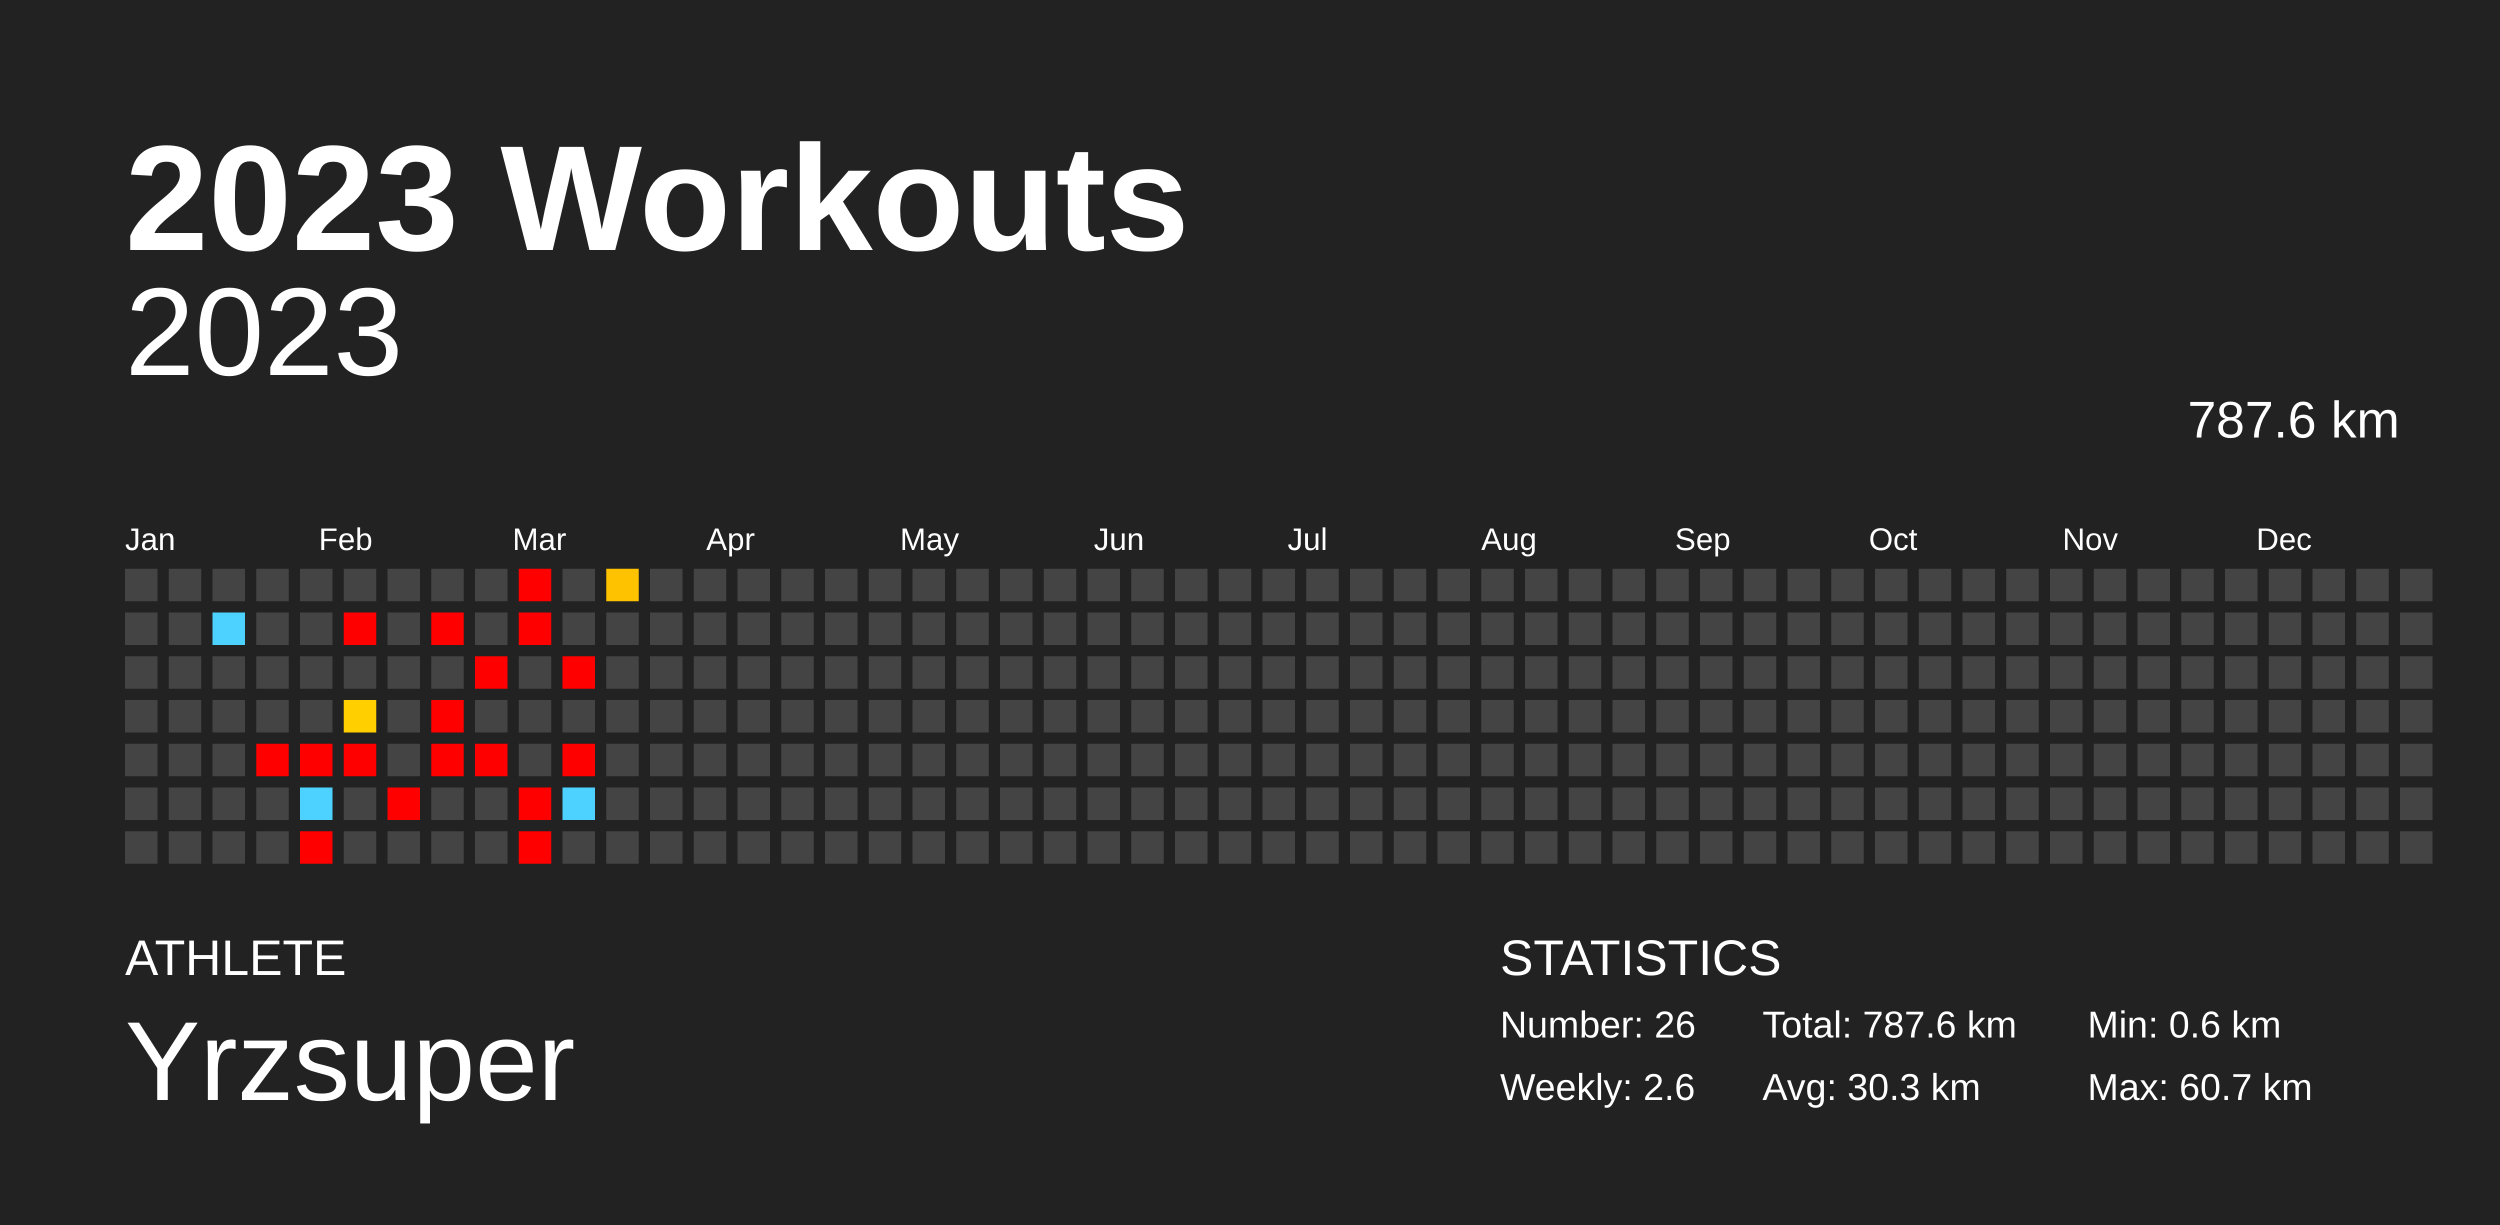
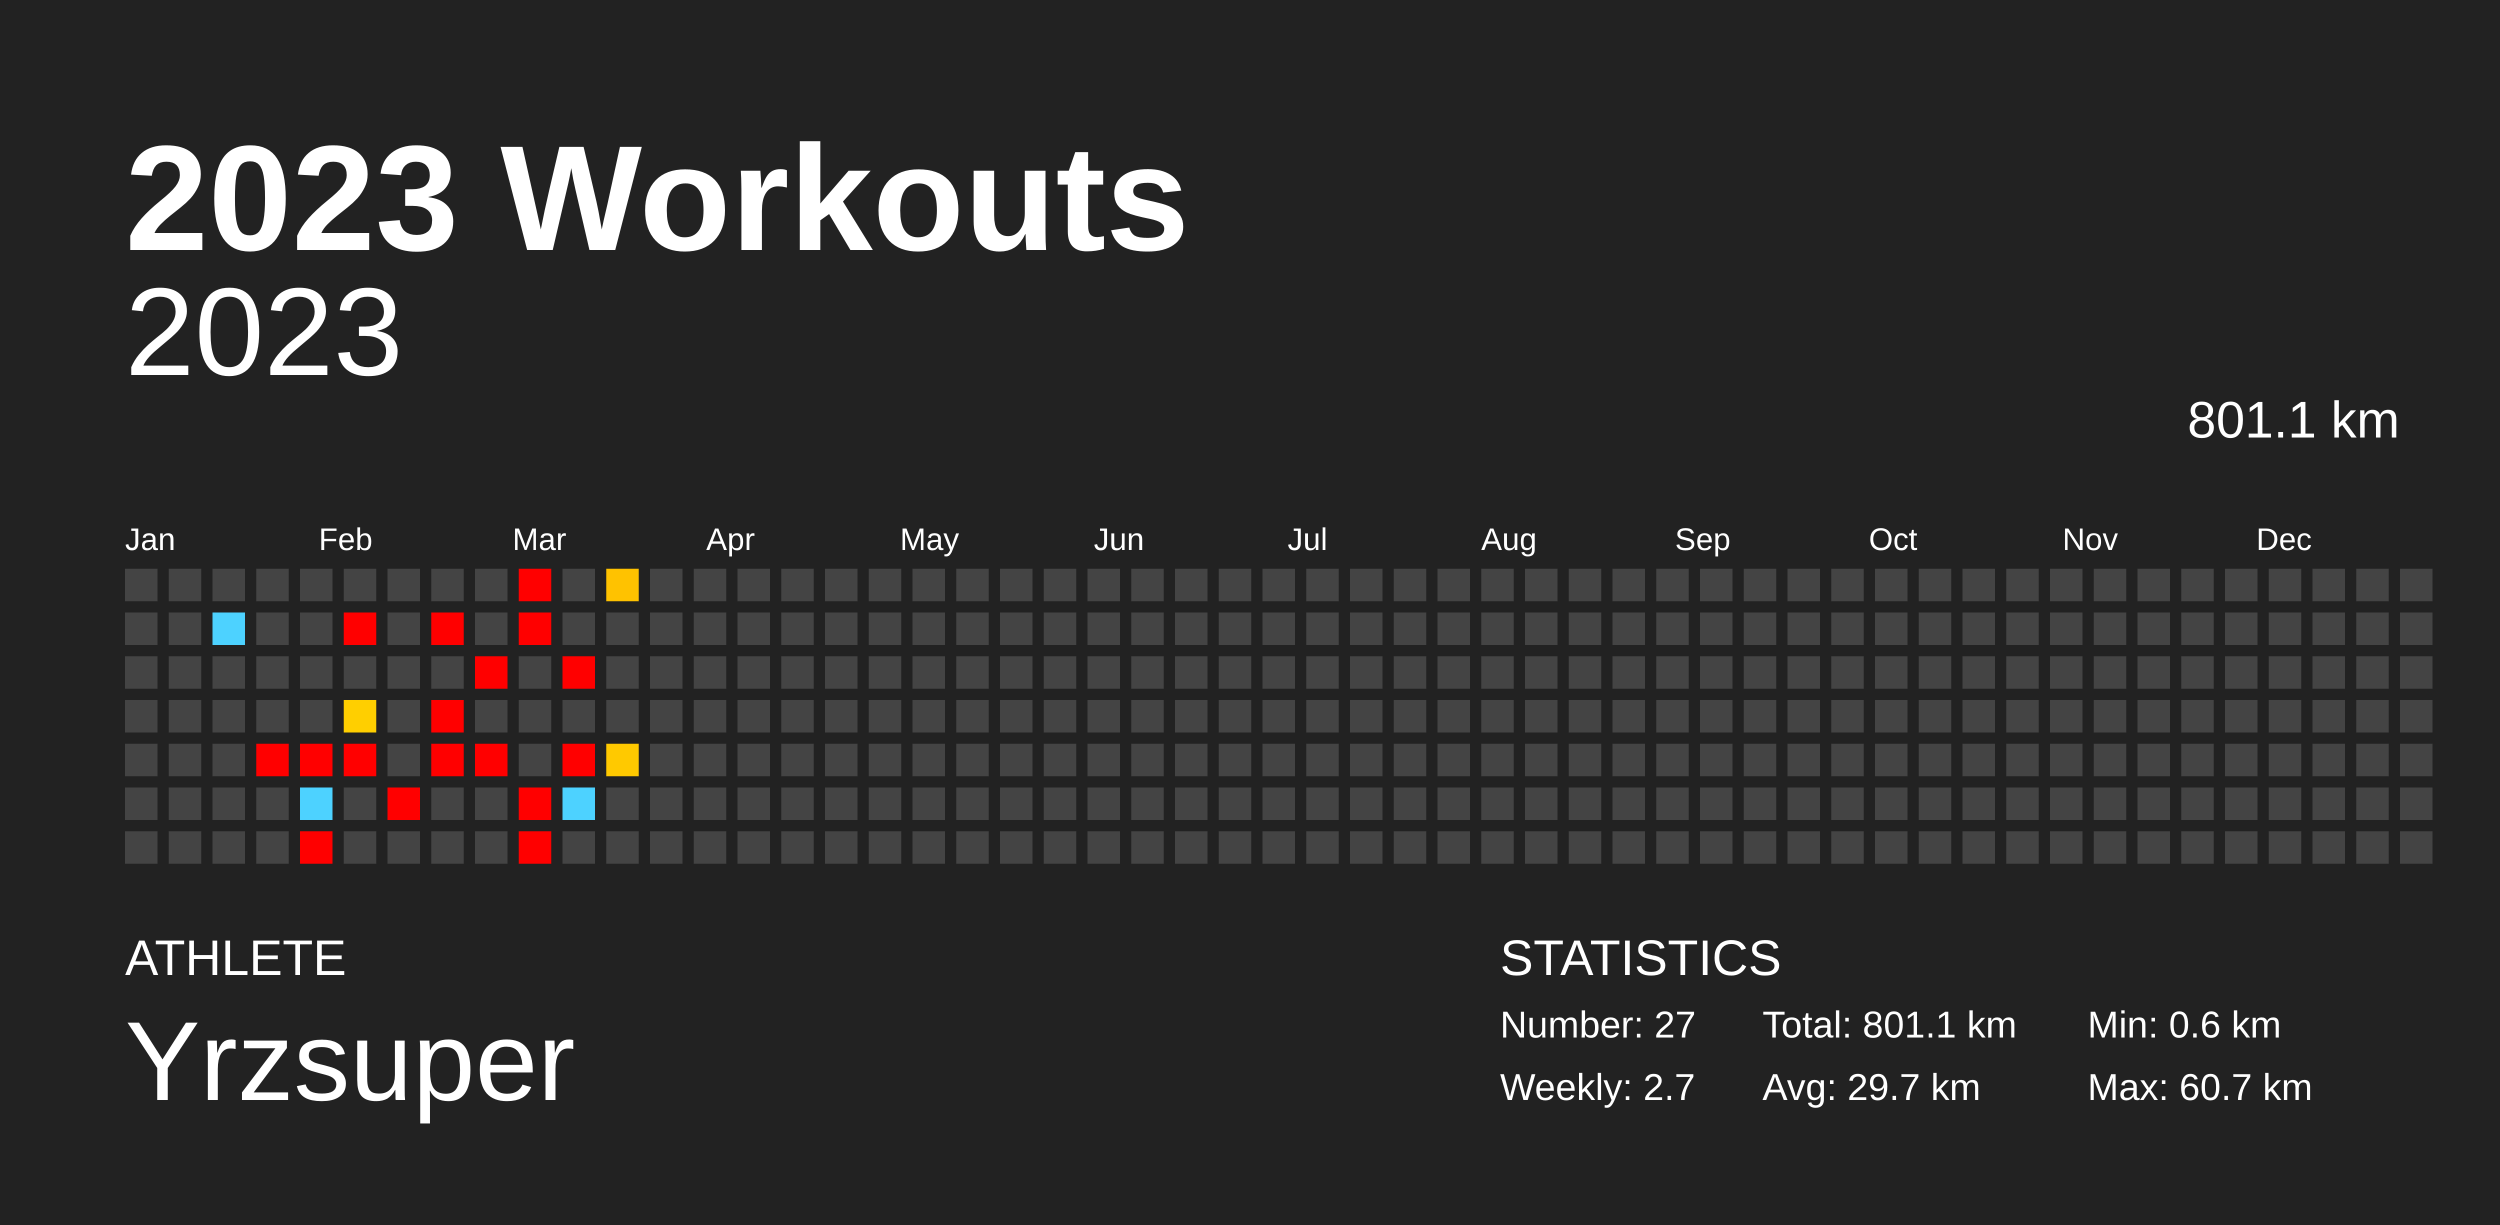
<svg xmlns="http://www.w3.org/2000/svg" baseProfile="full" height="98mm" version="1.1" viewBox="0,0,200,98" width="200mm">
  <defs />
  <rect fill="#222222" height="98" width="200" x="0" y="0" />
  <text fill="#FFFFFF" style="font-size:12px; font-family:Arial; font-weight:bold;" x="10" y="20">2023 Workouts</text>
  <text fill="#FFFFFF" style="font-size:4px; font-family:Arial" x="10" y="78">ATHLETE</text>
  <text fill="#FFFFFF" style="font-size:9px; font-family:Arial" x="10" y="88">Yrzsuper</text>
  <text fill="#FFFFFF" style="font-size:4px; font-family:Arial" x="120" y="78">STATISTICS</text>
-   <text fill="#FFFFFF" style="font-size:3px; font-family:Arial" x="120" y="83">Number: 26</text>
-   <text fill="#FFFFFF" style="font-size:3px; font-family:Arial" x="120" y="88">Weekly: 2.6</text>
-   <text fill="#FFFFFF" style="font-size:3px; font-family:Arial" x="141" y="83">Total: 787.6 km</text>
-   <text fill="#FFFFFF" style="font-size:3px; font-family:Arial" x="141" y="88">Avg: 30.3 km</text>
+   <text fill="#FFFFFF" style="font-size:3px; font-family:Arial" x="120" y="83">Number: 27</text>
+   <text fill="#FFFFFF" style="font-size:3px; font-family:Arial" x="120" y="88">Weekly: 2.7</text>
+   <text fill="#FFFFFF" style="font-size:3px; font-family:Arial" x="141" y="83">Total: 801.1 km</text>
+   <text fill="#FFFFFF" style="font-size:3px; font-family:Arial" x="141" y="88">Avg: 29.7 km</text>
  <text fill="#FFFFFF" style="font-size:3px; font-family:Arial" x="167" y="83">Min: 0.6 km</text>
  <text fill="#FFFFFF" style="font-size:3px; font-family:Arial" x="167" y="88">Max: 60.7 km</text>
  <text alignment-baseline="hanging" fill="#FFFFFF" style="font-size:10.0px; font-family:Arial;" x="10" y="30">2023</text>
-   <text alignment-baseline="hanging" fill="#FFFFFF" style="font-size:4.125px; font-family:Arial;" x="175" y="35">787.6 km</text>
+   <text alignment-baseline="hanging" fill="#FFFFFF" style="font-size:4.125px; font-family:Arial;" x="175" y="35">801.1 km</text>
  <text fill="#FFFFFF" style="font-size:2.5px; font-family:Arial" x="10.0" y="44">Jan</text>
  <text fill="#FFFFFF" style="font-size:2.5px; font-family:Arial" x="25.5" y="44">Feb</text>
  <text fill="#FFFFFF" style="font-size:2.5px; font-family:Arial" x="41.0" y="44">Mar</text>
  <text fill="#FFFFFF" style="font-size:2.5px; font-family:Arial" x="56.5" y="44">Apr</text>
  <text fill="#FFFFFF" style="font-size:2.5px; font-family:Arial" x="72.0" y="44">May</text>
  <text fill="#FFFFFF" style="font-size:2.5px; font-family:Arial" x="87.5" y="44">Jun</text>
  <text fill="#FFFFFF" style="font-size:2.5px; font-family:Arial" x="103.0" y="44">Jul</text>
  <text fill="#FFFFFF" style="font-size:2.5px; font-family:Arial" x="118.5" y="44">Aug</text>
  <text fill="#FFFFFF" style="font-size:2.5px; font-family:Arial" x="134.0" y="44">Sep</text>
  <text fill="#FFFFFF" style="font-size:2.5px; font-family:Arial" x="149.5" y="44">Oct</text>
  <text fill="#FFFFFF" style="font-size:2.5px; font-family:Arial" x="165.0" y="44">Nov</text>
  <text fill="#FFFFFF" style="font-size:2.5px; font-family:Arial" x="180.5" y="44">Dec</text>
  <rect fill="#444444" height="2.6" width="2.6" x="10.0" y="45.5" />
  <rect fill="#444444" height="2.6" width="2.6" x="10.0" y="49.0" />
  <rect fill="#444444" height="2.6" width="2.6" x="10.0" y="52.5" />
  <rect fill="#444444" height="2.6" width="2.6" x="10.0" y="56.0" />
  <rect fill="#444444" height="2.6" width="2.6" x="10.0" y="59.5" />
  <rect fill="#444444" height="2.6" width="2.6" x="10.0" y="63.0" />
  <rect fill="#444444" height="2.6" width="2.6" x="10.0" y="66.5" />
  <rect fill="#444444" height="2.6" width="2.6" x="13.5" y="45.5" />
  <rect fill="#444444" height="2.6" width="2.6" x="13.5" y="49.0" />
  <rect fill="#444444" height="2.6" width="2.6" x="13.5" y="52.5" />
  <rect fill="#444444" height="2.6" width="2.6" x="13.5" y="56.0" />
  <rect fill="#444444" height="2.6" width="2.6" x="13.5" y="59.5" />
  <rect fill="#444444" height="2.6" width="2.6" x="13.5" y="63.0" />
  <rect fill="#444444" height="2.6" width="2.6" x="13.5" y="66.5" />
  <rect fill="#444444" height="2.6" width="2.6" x="17.0" y="45.5" />
  <rect fill="#4dd2ff" height="2.6" width="2.6" x="17.0" y="49.0" />
  <rect fill="#444444" height="2.6" width="2.6" x="17.0" y="52.5" />
  <rect fill="#444444" height="2.6" width="2.6" x="17.0" y="56.0" />
  <rect fill="#444444" height="2.6" width="2.6" x="17.0" y="59.5" />
  <rect fill="#444444" height="2.6" width="2.6" x="17.0" y="63.0" />
  <rect fill="#444444" height="2.6" width="2.6" x="17.0" y="66.5" />
  <rect fill="#444444" height="2.6" width="2.6" x="20.5" y="45.5" />
  <rect fill="#444444" height="2.6" width="2.6" x="20.5" y="49.0" />
  <rect fill="#444444" height="2.6" width="2.6" x="20.5" y="52.5" />
  <rect fill="#444444" height="2.6" width="2.6" x="20.5" y="56.0" />
  <rect fill="red" height="2.6" width="2.6" x="20.5" y="59.5" />
  <rect fill="#444444" height="2.6" width="2.6" x="20.5" y="63.0" />
  <rect fill="#444444" height="2.6" width="2.6" x="20.5" y="66.5" />
  <rect fill="#444444" height="2.6" width="2.6" x="24.0" y="45.5" />
  <rect fill="#444444" height="2.6" width="2.6" x="24.0" y="49.0" />
  <rect fill="#444444" height="2.6" width="2.6" x="24.0" y="52.5" />
  <rect fill="#444444" height="2.6" width="2.6" x="24.0" y="56.0" />
  <rect fill="red" height="2.6" width="2.6" x="24.0" y="59.5" />
  <rect fill="#4dd2ff" height="2.6" width="2.6" x="24.0" y="63.0" />
  <rect fill="red" height="2.6" width="2.6" x="24.0" y="66.5" />
  <rect fill="#444444" height="2.6" width="2.6" x="27.5" y="45.5" />
  <rect fill="red" height="2.6" width="2.6" x="27.5" y="49.0" />
  <rect fill="#444444" height="2.6" width="2.6" x="27.5" y="52.5" />
  <rect fill="#ffcf00" height="2.6" width="2.6" x="27.5" y="56.0" />
  <rect fill="red" height="2.6" width="2.6" x="27.5" y="59.5" />
  <rect fill="#444444" height="2.6" width="2.6" x="27.5" y="63.0" />
  <rect fill="#444444" height="2.6" width="2.6" x="27.5" y="66.5" />
  <rect fill="#444444" height="2.6" width="2.6" x="31.0" y="45.5" />
  <rect fill="#444444" height="2.6" width="2.6" x="31.0" y="49.0" />
  <rect fill="#444444" height="2.6" width="2.6" x="31.0" y="52.5" />
  <rect fill="#444444" height="2.6" width="2.6" x="31.0" y="56.0" />
  <rect fill="#444444" height="2.6" width="2.6" x="31.0" y="59.5" />
  <rect fill="red" height="2.6" width="2.6" x="31.0" y="63.0" />
  <rect fill="#444444" height="2.6" width="2.6" x="31.0" y="66.5" />
  <rect fill="#444444" height="2.6" width="2.6" x="34.5" y="45.5" />
  <rect fill="red" height="2.6" width="2.6" x="34.5" y="49.0" />
  <rect fill="#444444" height="2.6" width="2.6" x="34.5" y="52.5" />
  <rect fill="red" height="2.6" width="2.6" x="34.5" y="56.0" />
  <rect fill="red" height="2.6" width="2.6" x="34.5" y="59.5" />
  <rect fill="#444444" height="2.6" width="2.6" x="34.5" y="63.0" />
  <rect fill="#444444" height="2.6" width="2.6" x="34.5" y="66.5" />
  <rect fill="#444444" height="2.6" width="2.6" x="38.0" y="45.5" />
  <rect fill="#444444" height="2.6" width="2.6" x="38.0" y="49.0" />
  <rect fill="red" height="2.6" width="2.6" x="38.0" y="52.5" />
  <rect fill="#444444" height="2.6" width="2.6" x="38.0" y="56.0" />
  <rect fill="red" height="2.6" width="2.6" x="38.0" y="59.5" />
  <rect fill="#444444" height="2.6" width="2.6" x="38.0" y="63.0" />
  <rect fill="#444444" height="2.6" width="2.6" x="38.0" y="66.5" />
  <rect fill="red" height="2.6" width="2.6" x="41.5" y="45.5" />
  <rect fill="red" height="2.6" width="2.6" x="41.5" y="49.0" />
  <rect fill="#444444" height="2.6" width="2.6" x="41.5" y="52.5" />
  <rect fill="#444444" height="2.6" width="2.6" x="41.5" y="56.0" />
  <rect fill="#444444" height="2.6" width="2.6" x="41.5" y="59.5" />
  <rect fill="red" height="2.6" width="2.6" x="41.5" y="63.0" />
  <rect fill="red" height="2.6" width="2.6" x="41.5" y="66.5" />
  <rect fill="#444444" height="2.6" width="2.6" x="45.0" y="45.5" />
  <rect fill="#444444" height="2.6" width="2.6" x="45.0" y="49.0" />
  <rect fill="red" height="2.6" width="2.6" x="45.0" y="52.5" />
  <rect fill="#444444" height="2.6" width="2.6" x="45.0" y="56.0" />
  <rect fill="red" height="2.6" width="2.6" x="45.0" y="59.5" />
  <rect fill="#4dd2ff" height="2.6" width="2.6" x="45.0" y="63.0" />
  <rect fill="#444444" height="2.6" width="2.6" x="45.0" y="66.5" />
  <rect fill="#ffc200" height="2.6" width="2.6" x="48.5" y="45.5" />
  <rect fill="#444444" height="2.6" width="2.6" x="48.5" y="49.0" />
  <rect fill="#444444" height="2.6" width="2.6" x="48.5" y="52.5" />
  <rect fill="#444444" height="2.6" width="2.6" x="48.5" y="56.0" />
-   <rect fill="#444444" height="2.6" width="2.6" x="48.5" y="59.5" />
+   <rect fill="#ffc900" height="2.6" width="2.6" x="48.5" y="59.5" />
  <rect fill="#444444" height="2.6" width="2.6" x="48.5" y="63.0" />
  <rect fill="#444444" height="2.6" width="2.6" x="48.5" y="66.5" />
  <rect fill="#444444" height="2.6" width="2.6" x="52.0" y="45.5" />
  <rect fill="#444444" height="2.6" width="2.6" x="52.0" y="49.0" />
  <rect fill="#444444" height="2.6" width="2.6" x="52.0" y="52.5" />
  <rect fill="#444444" height="2.6" width="2.6" x="52.0" y="56.0" />
  <rect fill="#444444" height="2.6" width="2.6" x="52.0" y="59.5" />
  <rect fill="#444444" height="2.6" width="2.6" x="52.0" y="63.0" />
  <rect fill="#444444" height="2.6" width="2.6" x="52.0" y="66.5" />
  <rect fill="#444444" height="2.6" width="2.6" x="55.5" y="45.5" />
  <rect fill="#444444" height="2.6" width="2.6" x="55.5" y="49.0" />
  <rect fill="#444444" height="2.6" width="2.6" x="55.5" y="52.5" />
  <rect fill="#444444" height="2.6" width="2.6" x="55.5" y="56.0" />
  <rect fill="#444444" height="2.6" width="2.6" x="55.5" y="59.5" />
  <rect fill="#444444" height="2.6" width="2.6" x="55.5" y="63.0" />
  <rect fill="#444444" height="2.6" width="2.6" x="55.5" y="66.5" />
  <rect fill="#444444" height="2.6" width="2.6" x="59.0" y="45.5" />
  <rect fill="#444444" height="2.6" width="2.6" x="59.0" y="49.0" />
  <rect fill="#444444" height="2.6" width="2.6" x="59.0" y="52.5" />
  <rect fill="#444444" height="2.6" width="2.6" x="59.0" y="56.0" />
  <rect fill="#444444" height="2.6" width="2.6" x="59.0" y="59.5" />
  <rect fill="#444444" height="2.6" width="2.6" x="59.0" y="63.0" />
  <rect fill="#444444" height="2.6" width="2.6" x="59.0" y="66.5" />
  <rect fill="#444444" height="2.6" width="2.6" x="62.5" y="45.5" />
  <rect fill="#444444" height="2.6" width="2.6" x="62.5" y="49.0" />
  <rect fill="#444444" height="2.6" width="2.6" x="62.5" y="52.5" />
  <rect fill="#444444" height="2.6" width="2.6" x="62.5" y="56.0" />
  <rect fill="#444444" height="2.6" width="2.6" x="62.5" y="59.5" />
  <rect fill="#444444" height="2.6" width="2.6" x="62.5" y="63.0" />
  <rect fill="#444444" height="2.6" width="2.6" x="62.5" y="66.5" />
  <rect fill="#444444" height="2.6" width="2.6" x="66.0" y="45.5" />
  <rect fill="#444444" height="2.6" width="2.6" x="66.0" y="49.0" />
  <rect fill="#444444" height="2.6" width="2.6" x="66.0" y="52.5" />
  <rect fill="#444444" height="2.6" width="2.6" x="66.0" y="56.0" />
  <rect fill="#444444" height="2.6" width="2.6" x="66.0" y="59.5" />
  <rect fill="#444444" height="2.6" width="2.6" x="66.0" y="63.0" />
  <rect fill="#444444" height="2.6" width="2.6" x="66.0" y="66.5" />
  <rect fill="#444444" height="2.6" width="2.6" x="69.5" y="45.5" />
  <rect fill="#444444" height="2.6" width="2.6" x="69.5" y="49.0" />
  <rect fill="#444444" height="2.6" width="2.6" x="69.5" y="52.5" />
  <rect fill="#444444" height="2.6" width="2.6" x="69.5" y="56.0" />
  <rect fill="#444444" height="2.6" width="2.6" x="69.5" y="59.5" />
  <rect fill="#444444" height="2.6" width="2.6" x="69.5" y="63.0" />
  <rect fill="#444444" height="2.6" width="2.6" x="69.5" y="66.5" />
  <rect fill="#444444" height="2.6" width="2.6" x="73.0" y="45.5" />
  <rect fill="#444444" height="2.6" width="2.6" x="73.0" y="49.0" />
  <rect fill="#444444" height="2.6" width="2.6" x="73.0" y="52.5" />
  <rect fill="#444444" height="2.6" width="2.6" x="73.0" y="56.0" />
  <rect fill="#444444" height="2.6" width="2.6" x="73.0" y="59.5" />
  <rect fill="#444444" height="2.6" width="2.6" x="73.0" y="63.0" />
  <rect fill="#444444" height="2.6" width="2.6" x="73.0" y="66.5" />
  <rect fill="#444444" height="2.6" width="2.6" x="76.5" y="45.5" />
  <rect fill="#444444" height="2.6" width="2.6" x="76.5" y="49.0" />
  <rect fill="#444444" height="2.6" width="2.6" x="76.5" y="52.5" />
  <rect fill="#444444" height="2.6" width="2.6" x="76.5" y="56.0" />
  <rect fill="#444444" height="2.6" width="2.6" x="76.5" y="59.5" />
  <rect fill="#444444" height="2.6" width="2.6" x="76.5" y="63.0" />
  <rect fill="#444444" height="2.6" width="2.6" x="76.5" y="66.5" />
  <rect fill="#444444" height="2.6" width="2.6" x="80.0" y="45.5" />
  <rect fill="#444444" height="2.6" width="2.6" x="80.0" y="49.0" />
  <rect fill="#444444" height="2.6" width="2.6" x="80.0" y="52.5" />
  <rect fill="#444444" height="2.6" width="2.6" x="80.0" y="56.0" />
  <rect fill="#444444" height="2.6" width="2.6" x="80.0" y="59.5" />
  <rect fill="#444444" height="2.6" width="2.6" x="80.0" y="63.0" />
  <rect fill="#444444" height="2.6" width="2.6" x="80.0" y="66.5" />
  <rect fill="#444444" height="2.6" width="2.6" x="83.5" y="45.5" />
  <rect fill="#444444" height="2.6" width="2.6" x="83.5" y="49.0" />
  <rect fill="#444444" height="2.6" width="2.6" x="83.5" y="52.5" />
  <rect fill="#444444" height="2.6" width="2.6" x="83.5" y="56.0" />
  <rect fill="#444444" height="2.6" width="2.6" x="83.5" y="59.5" />
  <rect fill="#444444" height="2.6" width="2.6" x="83.5" y="63.0" />
  <rect fill="#444444" height="2.6" width="2.6" x="83.5" y="66.5" />
  <rect fill="#444444" height="2.6" width="2.6" x="87.0" y="45.5" />
  <rect fill="#444444" height="2.6" width="2.6" x="87.0" y="49.0" />
  <rect fill="#444444" height="2.6" width="2.6" x="87.0" y="52.5" />
  <rect fill="#444444" height="2.6" width="2.6" x="87.0" y="56.0" />
  <rect fill="#444444" height="2.6" width="2.6" x="87.0" y="59.5" />
  <rect fill="#444444" height="2.6" width="2.6" x="87.0" y="63.0" />
  <rect fill="#444444" height="2.6" width="2.6" x="87.0" y="66.5" />
  <rect fill="#444444" height="2.6" width="2.6" x="90.5" y="45.5" />
  <rect fill="#444444" height="2.6" width="2.6" x="90.5" y="49.0" />
  <rect fill="#444444" height="2.6" width="2.6" x="90.5" y="52.5" />
  <rect fill="#444444" height="2.6" width="2.6" x="90.5" y="56.0" />
  <rect fill="#444444" height="2.6" width="2.6" x="90.5" y="59.5" />
  <rect fill="#444444" height="2.6" width="2.6" x="90.5" y="63.0" />
  <rect fill="#444444" height="2.6" width="2.6" x="90.5" y="66.5" />
  <rect fill="#444444" height="2.6" width="2.6" x="94.0" y="45.5" />
  <rect fill="#444444" height="2.6" width="2.6" x="94.0" y="49.0" />
  <rect fill="#444444" height="2.6" width="2.6" x="94.0" y="52.5" />
  <rect fill="#444444" height="2.6" width="2.6" x="94.0" y="56.0" />
  <rect fill="#444444" height="2.6" width="2.6" x="94.0" y="59.5" />
  <rect fill="#444444" height="2.6" width="2.6" x="94.0" y="63.0" />
  <rect fill="#444444" height="2.6" width="2.6" x="94.0" y="66.5" />
  <rect fill="#444444" height="2.6" width="2.6" x="97.5" y="45.5" />
  <rect fill="#444444" height="2.6" width="2.6" x="97.5" y="49.0" />
  <rect fill="#444444" height="2.6" width="2.6" x="97.5" y="52.5" />
  <rect fill="#444444" height="2.6" width="2.6" x="97.5" y="56.0" />
  <rect fill="#444444" height="2.6" width="2.6" x="97.5" y="59.5" />
  <rect fill="#444444" height="2.6" width="2.6" x="97.5" y="63.0" />
  <rect fill="#444444" height="2.6" width="2.6" x="97.5" y="66.5" />
  <rect fill="#444444" height="2.6" width="2.6" x="101.0" y="45.5" />
  <rect fill="#444444" height="2.6" width="2.6" x="101.0" y="49.0" />
  <rect fill="#444444" height="2.6" width="2.6" x="101.0" y="52.5" />
  <rect fill="#444444" height="2.6" width="2.6" x="101.0" y="56.0" />
  <rect fill="#444444" height="2.6" width="2.6" x="101.0" y="59.5" />
  <rect fill="#444444" height="2.6" width="2.6" x="101.0" y="63.0" />
  <rect fill="#444444" height="2.6" width="2.6" x="101.0" y="66.5" />
  <rect fill="#444444" height="2.6" width="2.6" x="104.5" y="45.5" />
  <rect fill="#444444" height="2.6" width="2.6" x="104.5" y="49.0" />
  <rect fill="#444444" height="2.6" width="2.6" x="104.5" y="52.5" />
  <rect fill="#444444" height="2.6" width="2.6" x="104.5" y="56.0" />
  <rect fill="#444444" height="2.6" width="2.6" x="104.5" y="59.5" />
  <rect fill="#444444" height="2.6" width="2.6" x="104.5" y="63.0" />
  <rect fill="#444444" height="2.6" width="2.6" x="104.5" y="66.5" />
  <rect fill="#444444" height="2.6" width="2.6" x="108.0" y="45.5" />
  <rect fill="#444444" height="2.6" width="2.6" x="108.0" y="49.0" />
  <rect fill="#444444" height="2.6" width="2.6" x="108.0" y="52.5" />
  <rect fill="#444444" height="2.6" width="2.6" x="108.0" y="56.0" />
  <rect fill="#444444" height="2.6" width="2.6" x="108.0" y="59.5" />
  <rect fill="#444444" height="2.6" width="2.6" x="108.0" y="63.0" />
  <rect fill="#444444" height="2.6" width="2.6" x="108.0" y="66.5" />
  <rect fill="#444444" height="2.6" width="2.6" x="111.5" y="45.5" />
  <rect fill="#444444" height="2.6" width="2.6" x="111.5" y="49.0" />
  <rect fill="#444444" height="2.6" width="2.6" x="111.5" y="52.5" />
  <rect fill="#444444" height="2.6" width="2.6" x="111.5" y="56.0" />
  <rect fill="#444444" height="2.6" width="2.6" x="111.5" y="59.5" />
  <rect fill="#444444" height="2.6" width="2.6" x="111.5" y="63.0" />
  <rect fill="#444444" height="2.6" width="2.6" x="111.5" y="66.5" />
  <rect fill="#444444" height="2.6" width="2.6" x="115.0" y="45.5" />
  <rect fill="#444444" height="2.6" width="2.6" x="115.0" y="49.0" />
  <rect fill="#444444" height="2.6" width="2.6" x="115.0" y="52.5" />
  <rect fill="#444444" height="2.6" width="2.6" x="115.0" y="56.0" />
  <rect fill="#444444" height="2.6" width="2.6" x="115.0" y="59.5" />
  <rect fill="#444444" height="2.6" width="2.6" x="115.0" y="63.0" />
  <rect fill="#444444" height="2.6" width="2.6" x="115.0" y="66.5" />
  <rect fill="#444444" height="2.6" width="2.6" x="118.5" y="45.5" />
  <rect fill="#444444" height="2.6" width="2.6" x="118.5" y="49.0" />
  <rect fill="#444444" height="2.6" width="2.6" x="118.5" y="52.5" />
  <rect fill="#444444" height="2.6" width="2.6" x="118.5" y="56.0" />
  <rect fill="#444444" height="2.6" width="2.6" x="118.5" y="59.5" />
  <rect fill="#444444" height="2.6" width="2.6" x="118.5" y="63.0" />
  <rect fill="#444444" height="2.6" width="2.6" x="118.5" y="66.5" />
  <rect fill="#444444" height="2.6" width="2.6" x="122.0" y="45.5" />
  <rect fill="#444444" height="2.6" width="2.6" x="122.0" y="49.0" />
  <rect fill="#444444" height="2.6" width="2.6" x="122.0" y="52.5" />
  <rect fill="#444444" height="2.6" width="2.6" x="122.0" y="56.0" />
  <rect fill="#444444" height="2.6" width="2.6" x="122.0" y="59.5" />
  <rect fill="#444444" height="2.6" width="2.6" x="122.0" y="63.0" />
  <rect fill="#444444" height="2.6" width="2.6" x="122.0" y="66.5" />
  <rect fill="#444444" height="2.6" width="2.6" x="125.5" y="45.5" />
  <rect fill="#444444" height="2.6" width="2.6" x="125.5" y="49.0" />
  <rect fill="#444444" height="2.6" width="2.6" x="125.5" y="52.5" />
  <rect fill="#444444" height="2.6" width="2.6" x="125.5" y="56.0" />
  <rect fill="#444444" height="2.6" width="2.6" x="125.5" y="59.5" />
  <rect fill="#444444" height="2.6" width="2.6" x="125.5" y="63.0" />
  <rect fill="#444444" height="2.6" width="2.6" x="125.5" y="66.5" />
  <rect fill="#444444" height="2.6" width="2.6" x="129.0" y="45.5" />
  <rect fill="#444444" height="2.6" width="2.6" x="129.0" y="49.0" />
  <rect fill="#444444" height="2.6" width="2.6" x="129.0" y="52.5" />
  <rect fill="#444444" height="2.6" width="2.6" x="129.0" y="56.0" />
  <rect fill="#444444" height="2.6" width="2.6" x="129.0" y="59.5" />
  <rect fill="#444444" height="2.6" width="2.6" x="129.0" y="63.0" />
  <rect fill="#444444" height="2.6" width="2.6" x="129.0" y="66.5" />
  <rect fill="#444444" height="2.6" width="2.6" x="132.5" y="45.5" />
  <rect fill="#444444" height="2.6" width="2.6" x="132.5" y="49.0" />
  <rect fill="#444444" height="2.6" width="2.6" x="132.5" y="52.5" />
  <rect fill="#444444" height="2.6" width="2.6" x="132.5" y="56.0" />
  <rect fill="#444444" height="2.6" width="2.6" x="132.5" y="59.5" />
  <rect fill="#444444" height="2.6" width="2.6" x="132.5" y="63.0" />
  <rect fill="#444444" height="2.6" width="2.6" x="132.5" y="66.5" />
  <rect fill="#444444" height="2.6" width="2.6" x="136.0" y="45.5" />
  <rect fill="#444444" height="2.6" width="2.6" x="136.0" y="49.0" />
  <rect fill="#444444" height="2.6" width="2.6" x="136.0" y="52.5" />
  <rect fill="#444444" height="2.6" width="2.6" x="136.0" y="56.0" />
  <rect fill="#444444" height="2.6" width="2.6" x="136.0" y="59.5" />
  <rect fill="#444444" height="2.6" width="2.6" x="136.0" y="63.0" />
  <rect fill="#444444" height="2.6" width="2.6" x="136.0" y="66.5" />
  <rect fill="#444444" height="2.6" width="2.6" x="139.5" y="45.5" />
  <rect fill="#444444" height="2.6" width="2.6" x="139.5" y="49.0" />
  <rect fill="#444444" height="2.6" width="2.6" x="139.5" y="52.5" />
  <rect fill="#444444" height="2.6" width="2.6" x="139.5" y="56.0" />
  <rect fill="#444444" height="2.6" width="2.6" x="139.5" y="59.5" />
  <rect fill="#444444" height="2.6" width="2.6" x="139.5" y="63.0" />
  <rect fill="#444444" height="2.6" width="2.6" x="139.5" y="66.5" />
  <rect fill="#444444" height="2.6" width="2.6" x="143.0" y="45.5" />
  <rect fill="#444444" height="2.6" width="2.6" x="143.0" y="49.0" />
  <rect fill="#444444" height="2.6" width="2.6" x="143.0" y="52.5" />
  <rect fill="#444444" height="2.6" width="2.6" x="143.0" y="56.0" />
  <rect fill="#444444" height="2.6" width="2.6" x="143.0" y="59.5" />
  <rect fill="#444444" height="2.6" width="2.6" x="143.0" y="63.0" />
  <rect fill="#444444" height="2.6" width="2.6" x="143.0" y="66.5" />
  <rect fill="#444444" height="2.6" width="2.6" x="146.5" y="45.5" />
  <rect fill="#444444" height="2.6" width="2.6" x="146.5" y="49.0" />
  <rect fill="#444444" height="2.6" width="2.6" x="146.5" y="52.5" />
  <rect fill="#444444" height="2.6" width="2.6" x="146.5" y="56.0" />
  <rect fill="#444444" height="2.6" width="2.6" x="146.5" y="59.5" />
  <rect fill="#444444" height="2.6" width="2.6" x="146.5" y="63.0" />
  <rect fill="#444444" height="2.6" width="2.6" x="146.5" y="66.5" />
  <rect fill="#444444" height="2.6" width="2.6" x="150.0" y="45.5" />
  <rect fill="#444444" height="2.6" width="2.6" x="150.0" y="49.0" />
  <rect fill="#444444" height="2.6" width="2.6" x="150.0" y="52.5" />
  <rect fill="#444444" height="2.6" width="2.6" x="150.0" y="56.0" />
  <rect fill="#444444" height="2.6" width="2.6" x="150.0" y="59.5" />
  <rect fill="#444444" height="2.6" width="2.6" x="150.0" y="63.0" />
  <rect fill="#444444" height="2.6" width="2.6" x="150.0" y="66.5" />
  <rect fill="#444444" height="2.6" width="2.6" x="153.5" y="45.5" />
  <rect fill="#444444" height="2.6" width="2.6" x="153.5" y="49.0" />
  <rect fill="#444444" height="2.6" width="2.6" x="153.5" y="52.5" />
  <rect fill="#444444" height="2.6" width="2.6" x="153.5" y="56.0" />
  <rect fill="#444444" height="2.6" width="2.6" x="153.5" y="59.5" />
  <rect fill="#444444" height="2.6" width="2.6" x="153.5" y="63.0" />
  <rect fill="#444444" height="2.6" width="2.6" x="153.5" y="66.5" />
  <rect fill="#444444" height="2.6" width="2.6" x="157.0" y="45.5" />
  <rect fill="#444444" height="2.6" width="2.6" x="157.0" y="49.0" />
  <rect fill="#444444" height="2.6" width="2.6" x="157.0" y="52.5" />
  <rect fill="#444444" height="2.6" width="2.6" x="157.0" y="56.0" />
  <rect fill="#444444" height="2.6" width="2.6" x="157.0" y="59.5" />
  <rect fill="#444444" height="2.6" width="2.6" x="157.0" y="63.0" />
  <rect fill="#444444" height="2.6" width="2.6" x="157.0" y="66.5" />
  <rect fill="#444444" height="2.6" width="2.6" x="160.5" y="45.5" />
  <rect fill="#444444" height="2.6" width="2.6" x="160.5" y="49.0" />
  <rect fill="#444444" height="2.6" width="2.6" x="160.5" y="52.5" />
  <rect fill="#444444" height="2.6" width="2.6" x="160.5" y="56.0" />
  <rect fill="#444444" height="2.6" width="2.6" x="160.5" y="59.5" />
  <rect fill="#444444" height="2.6" width="2.6" x="160.5" y="63.0" />
  <rect fill="#444444" height="2.6" width="2.6" x="160.5" y="66.5" />
  <rect fill="#444444" height="2.6" width="2.6" x="164.0" y="45.5" />
  <rect fill="#444444" height="2.6" width="2.6" x="164.0" y="49.0" />
  <rect fill="#444444" height="2.6" width="2.6" x="164.0" y="52.5" />
  <rect fill="#444444" height="2.6" width="2.6" x="164.0" y="56.0" />
  <rect fill="#444444" height="2.6" width="2.6" x="164.0" y="59.5" />
  <rect fill="#444444" height="2.6" width="2.6" x="164.0" y="63.0" />
  <rect fill="#444444" height="2.6" width="2.6" x="164.0" y="66.5" />
  <rect fill="#444444" height="2.6" width="2.6" x="167.5" y="45.5" />
  <rect fill="#444444" height="2.6" width="2.6" x="167.5" y="49.0" />
  <rect fill="#444444" height="2.6" width="2.6" x="167.5" y="52.5" />
  <rect fill="#444444" height="2.6" width="2.6" x="167.5" y="56.0" />
  <rect fill="#444444" height="2.6" width="2.6" x="167.5" y="59.5" />
  <rect fill="#444444" height="2.6" width="2.6" x="167.5" y="63.0" />
  <rect fill="#444444" height="2.6" width="2.6" x="167.5" y="66.5" />
  <rect fill="#444444" height="2.6" width="2.6" x="171.0" y="45.5" />
  <rect fill="#444444" height="2.6" width="2.6" x="171.0" y="49.0" />
  <rect fill="#444444" height="2.6" width="2.6" x="171.0" y="52.5" />
  <rect fill="#444444" height="2.6" width="2.6" x="171.0" y="56.0" />
  <rect fill="#444444" height="2.6" width="2.6" x="171.0" y="59.5" />
  <rect fill="#444444" height="2.6" width="2.6" x="171.0" y="63.0" />
  <rect fill="#444444" height="2.6" width="2.6" x="171.0" y="66.5" />
  <rect fill="#444444" height="2.6" width="2.6" x="174.5" y="45.5" />
  <rect fill="#444444" height="2.6" width="2.6" x="174.5" y="49.0" />
  <rect fill="#444444" height="2.6" width="2.6" x="174.5" y="52.5" />
  <rect fill="#444444" height="2.6" width="2.6" x="174.5" y="56.0" />
  <rect fill="#444444" height="2.6" width="2.6" x="174.5" y="59.5" />
  <rect fill="#444444" height="2.6" width="2.6" x="174.5" y="63.0" />
  <rect fill="#444444" height="2.6" width="2.6" x="174.5" y="66.5" />
  <rect fill="#444444" height="2.6" width="2.6" x="178.0" y="45.5" />
  <rect fill="#444444" height="2.6" width="2.6" x="178.0" y="49.0" />
  <rect fill="#444444" height="2.6" width="2.6" x="178.0" y="52.5" />
  <rect fill="#444444" height="2.6" width="2.6" x="178.0" y="56.0" />
  <rect fill="#444444" height="2.6" width="2.6" x="178.0" y="59.5" />
  <rect fill="#444444" height="2.6" width="2.6" x="178.0" y="63.0" />
  <rect fill="#444444" height="2.6" width="2.6" x="178.0" y="66.5" />
  <rect fill="#444444" height="2.6" width="2.6" x="181.5" y="45.5" />
  <rect fill="#444444" height="2.6" width="2.6" x="181.5" y="49.0" />
  <rect fill="#444444" height="2.6" width="2.6" x="181.5" y="52.5" />
  <rect fill="#444444" height="2.6" width="2.6" x="181.5" y="56.0" />
  <rect fill="#444444" height="2.6" width="2.6" x="181.5" y="59.5" />
  <rect fill="#444444" height="2.6" width="2.6" x="181.5" y="63.0" />
  <rect fill="#444444" height="2.6" width="2.6" x="181.5" y="66.5" />
  <rect fill="#444444" height="2.6" width="2.6" x="185.0" y="45.5" />
  <rect fill="#444444" height="2.6" width="2.6" x="185.0" y="49.0" />
  <rect fill="#444444" height="2.6" width="2.6" x="185.0" y="52.5" />
  <rect fill="#444444" height="2.6" width="2.6" x="185.0" y="56.0" />
  <rect fill="#444444" height="2.6" width="2.6" x="185.0" y="59.5" />
  <rect fill="#444444" height="2.6" width="2.6" x="185.0" y="63.0" />
  <rect fill="#444444" height="2.6" width="2.6" x="185.0" y="66.5" />
  <rect fill="#444444" height="2.6" width="2.6" x="188.5" y="45.5" />
  <rect fill="#444444" height="2.6" width="2.6" x="188.5" y="49.0" />
  <rect fill="#444444" height="2.6" width="2.6" x="188.5" y="52.5" />
  <rect fill="#444444" height="2.6" width="2.6" x="188.5" y="56.0" />
  <rect fill="#444444" height="2.6" width="2.6" x="188.5" y="59.5" />
  <rect fill="#444444" height="2.6" width="2.6" x="188.5" y="63.0" />
  <rect fill="#444444" height="2.6" width="2.6" x="188.5" y="66.5" />
  <rect fill="#444444" height="2.6" width="2.6" x="192.0" y="45.5" />
  <rect fill="#444444" height="2.6" width="2.6" x="192.0" y="49.0" />
  <rect fill="#444444" height="2.6" width="2.6" x="192.0" y="52.5" />
  <rect fill="#444444" height="2.6" width="2.6" x="192.0" y="56.0" />
  <rect fill="#444444" height="2.6" width="2.6" x="192.0" y="59.5" />
  <rect fill="#444444" height="2.6" width="2.6" x="192.0" y="63.0" />
  <rect fill="#444444" height="2.6" width="2.6" x="192.0" y="66.5" />
</svg>
